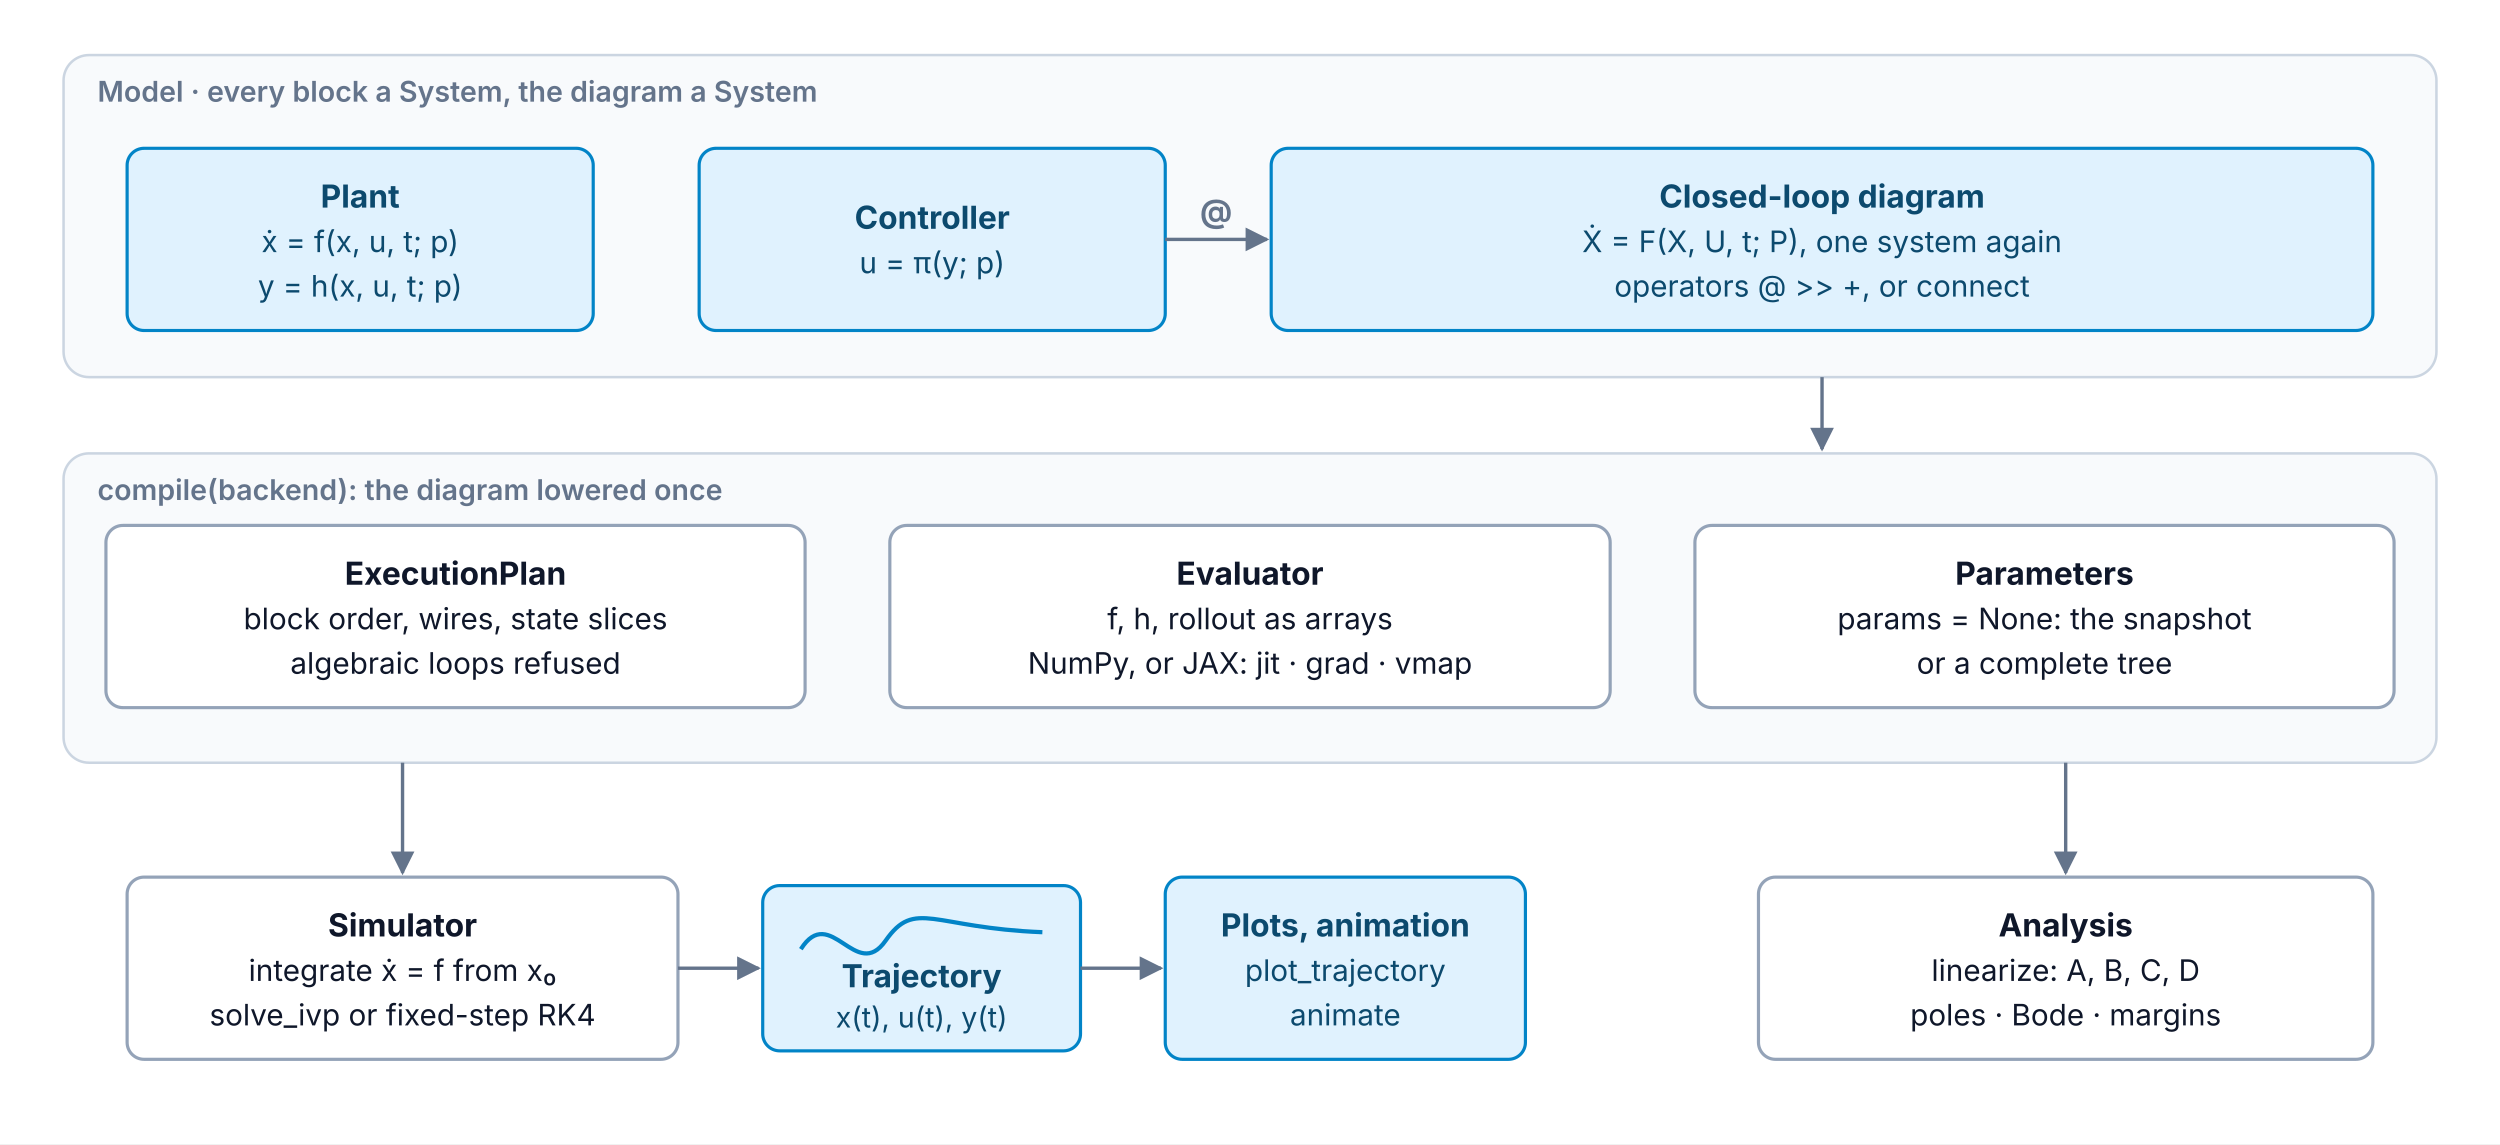
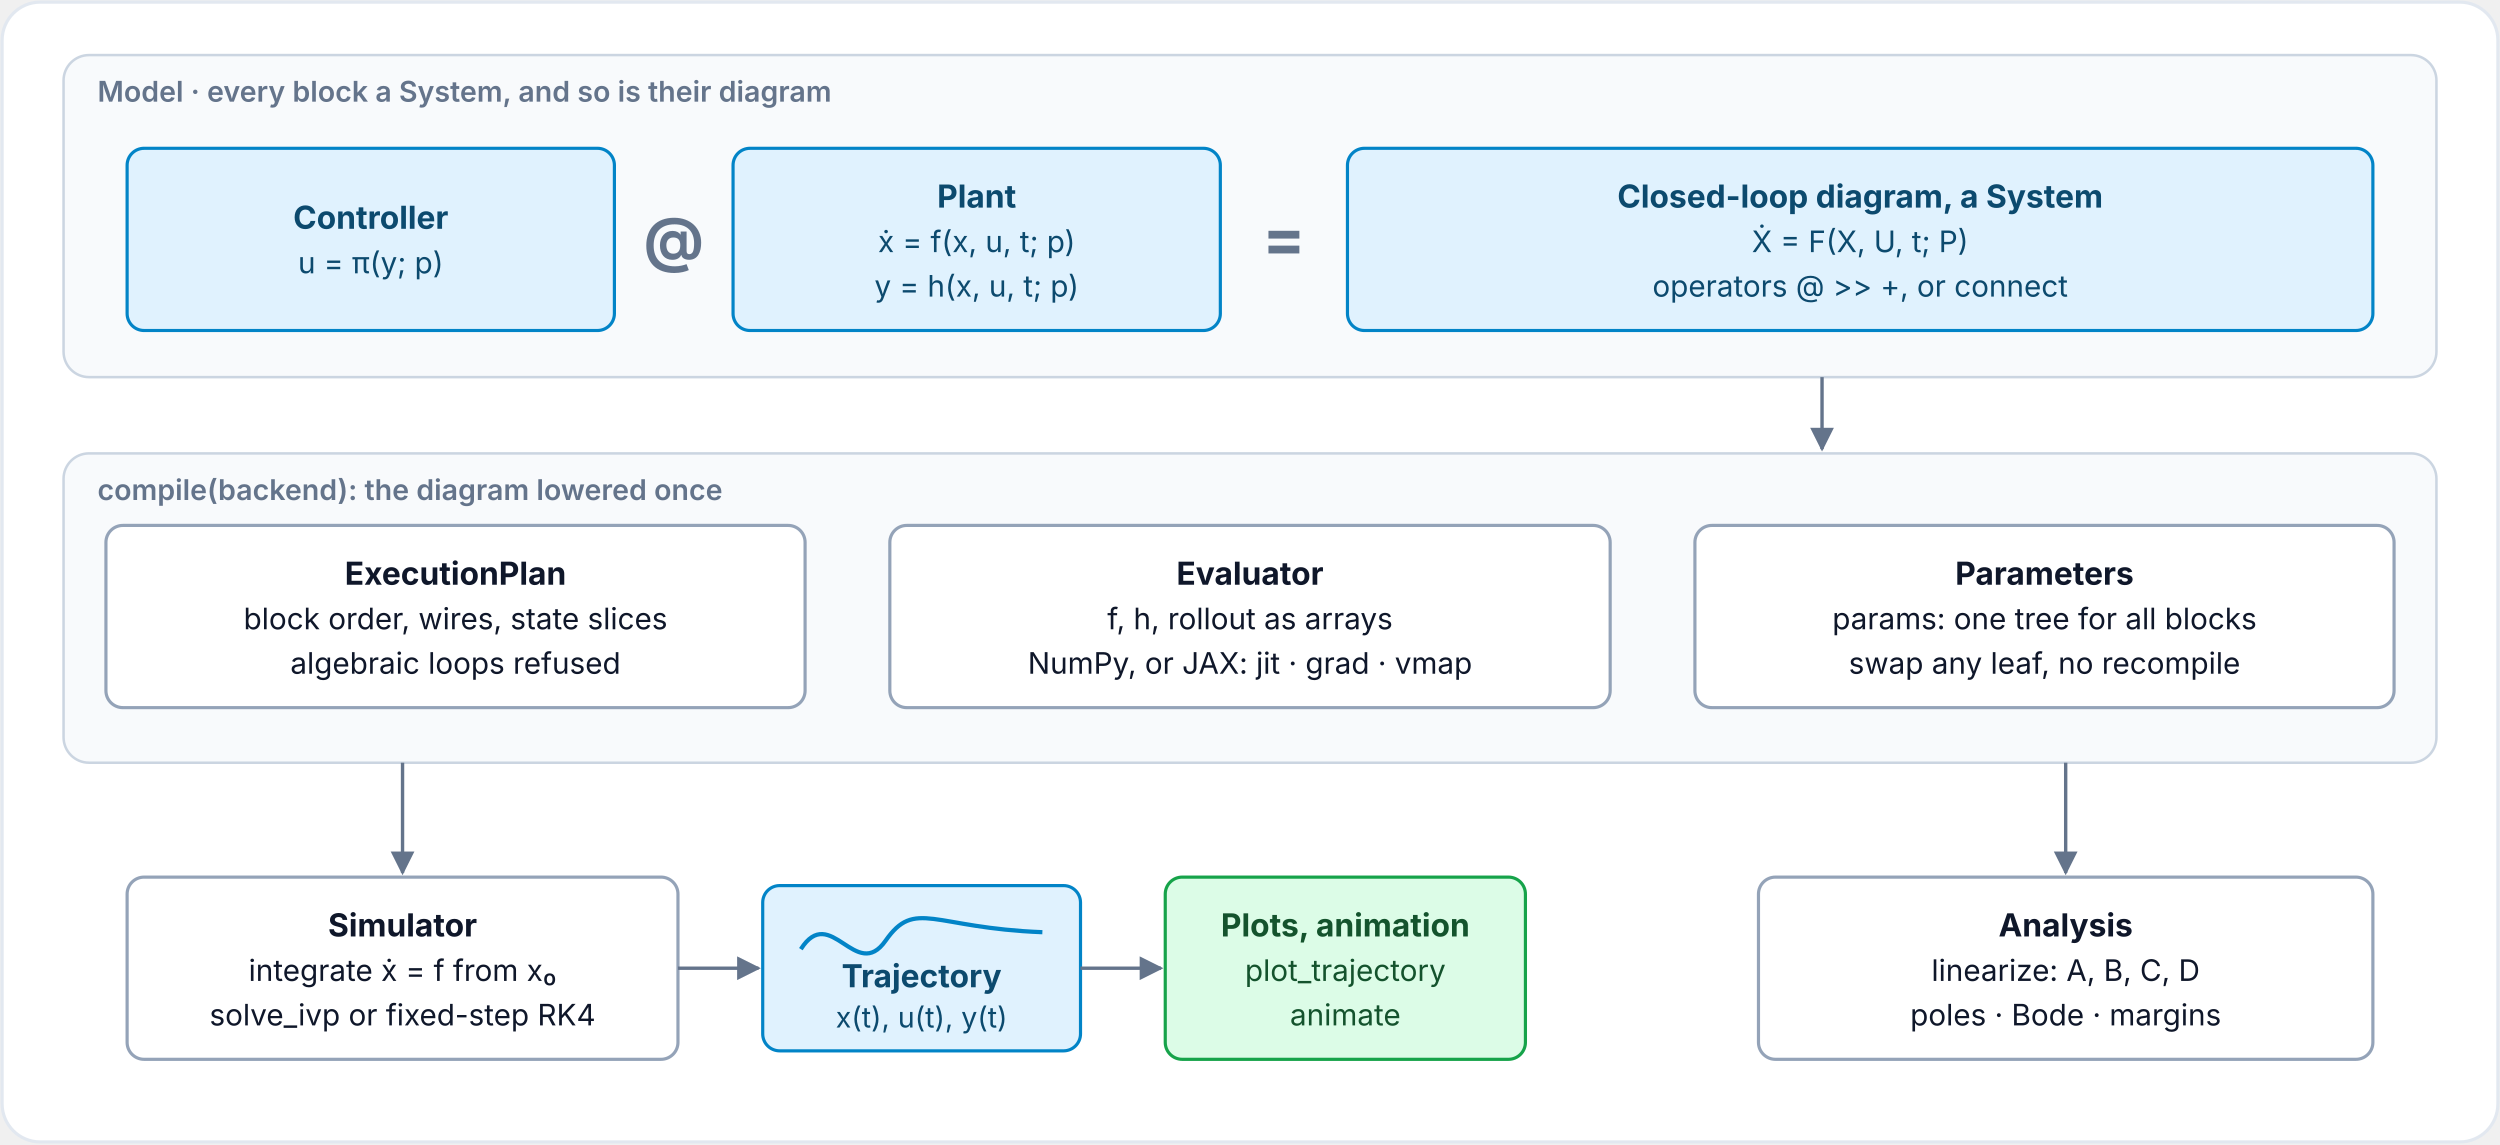
<svg xmlns="http://www.w3.org/2000/svg" viewBox="0 0 1180 540" width="1180" height="540" font-family="Inter, 'Helvetica Neue', Helvetica, Arial, sans-serif">
  <defs>
    <marker id="arr" viewBox="0 0 10 10" refX="9" refY="5" markerWidth="7" markerHeight="7" orient="auto-start-reverse">
      <path d="M0,0 L10,5 L0,10 z" fill="#64748b" />
    </marker>
    <marker id="arrg" viewBox="0 0 10 10" refX="9" refY="5" markerWidth="7" markerHeight="7" orient="auto-start-reverse">
      <path d="M0,0 L10,5 L0,10 z" fill="#16a34a" />
    </marker>
    <marker id="arrp" viewBox="0 0 10 10" refX="9" refY="5" markerWidth="7" markerHeight="7" orient="auto-start-reverse">
-       <path d="M0,0 L10,5 L0,10 z" fill="#9333ea" />
+       <path d="M0,0 L10,5 L0,10 z" fill="#c026d3" />
+     </marker>
+     <marker id="arrt" viewBox="0 0 10 10" refX="9" refY="5" markerWidth="7" markerHeight="7" orient="auto-start-reverse">
+       <path d="M0,0 L10,5 L0,10 z" fill="#0f766e" />
    </marker>
  </defs>
-   <rect width="100%" height="100%" fill="#ffffff" />
+   <rect x="1" y="1" width="1178" height="538" rx="18" fill="#ffffff" stroke="#e2e8f0" stroke-width="1.5" />
  <rect x="30" y="26" width="1120" height="152" rx="12" fill="#f8fafc" stroke="#cbd5e1" stroke-width="1.2" />
-   <text x="46" y="48" font-size="13.5" font-weight="600" fill="#64748b" text-anchor="start">Model · every block a System, the diagram a System</text>
-   <rect x="60" y="70" width="220" height="86" rx="8" fill="#e0f2fe" stroke="#0284c7" stroke-width="1.5" />
-   <text x="170.0" y="98.0" font-size="15" font-weight="650" fill="#0c4a6e" text-anchor="middle">Plant</text>
-   <text x="170.0" y="119.0" font-size="14" font-weight="400" fill="#0c4a6e" text-anchor="middle">ẋ = f(x, u, t; p)</text>
-   <text x="170.0" y="140.0" font-size="14" font-weight="400" fill="#0c4a6e" text-anchor="middle">y = h(x, u, t; p)</text>
-   <rect x="330" y="70" width="220" height="86" rx="8" fill="#e0f2fe" stroke="#0284c7" stroke-width="1.5" />
-   <text x="440.0" y="108.0" font-size="15" font-weight="650" fill="#0c4a6e" text-anchor="middle">Controller</text>
-   <text x="440.0" y="129.0" font-size="14" font-weight="400" fill="#0c4a6e" text-anchor="middle">u = π(y; p)</text>
-   <path d="M550,113.0 L598,113.0" fill="none" stroke="#64748b" stroke-width="1.6" marker-end="url(#arr)" />
-   <text x="574" y="105.0" font-size="15" font-weight="700" fill="#64748b" text-anchor="middle">@</text>
-   <rect x="600" y="70" width="520" height="86" rx="8" fill="#e0f2fe" stroke="#0284c7" stroke-width="1.5" />
-   <text x="860.0" y="98.0" font-size="15" font-weight="650" fill="#0c4a6e" text-anchor="middle">Closed-loop diagram</text>
-   <text x="860.0" y="119.0" font-size="14" font-weight="400" fill="#0c4a6e" text-anchor="middle">Ẋ = F(X, U, t; P), one system again</text>
-   <text x="860.0" y="140.0" font-size="14" font-weight="400" fill="#0c4a6e" text-anchor="middle">operators @ &gt;&gt; +, or connect</text>
+   <text x="46" y="48" font-size="13.5" font-weight="600" fill="#64748b" text-anchor="start">Model · every block a System, and so is their diagram</text>
+   <rect x="60" y="70" width="230" height="86" rx="8" fill="#e0f2fe" stroke="#0284c7" stroke-width="1.5" />
+   <text x="175.0" y="108.0" font-size="15" font-weight="650" fill="#0c4a6e" text-anchor="middle">Controller</text>
+   <text x="175.0" y="129.0" font-size="14" font-weight="400" fill="#0c4a6e" text-anchor="middle">u = π(y; p)</text>
+   <text x="318" y="123.0" font-size="28" font-weight="700" fill="#64748b" text-anchor="middle">@</text>
+   <rect x="346" y="70" width="230" height="86" rx="8" fill="#e0f2fe" stroke="#0284c7" stroke-width="1.5" />
+   <text x="461.0" y="98.0" font-size="15" font-weight="650" fill="#0c4a6e" text-anchor="middle">Plant</text>
+   <text x="461.0" y="119.0" font-size="14" font-weight="400" fill="#0c4a6e" text-anchor="middle">ẋ = f(x, u, t; p)</text>
+   <text x="461.0" y="140.0" font-size="14" font-weight="400" fill="#0c4a6e" text-anchor="middle">y = h(x, u, t; p)</text>
+   <text x="606" y="123.0" font-size="30" font-weight="700" fill="#64748b" text-anchor="middle">=</text>
+   <rect x="636" y="70" width="484" height="86" rx="8" fill="#e0f2fe" stroke="#0284c7" stroke-width="1.5" />
+   <text x="878.0" y="98.0" font-size="15" font-weight="650" fill="#0c4a6e" text-anchor="middle">Closed-loop diagram, a System</text>
+   <text x="878.0" y="119.0" font-size="14" font-weight="400" fill="#0c4a6e" text-anchor="middle">Ẋ = F(X, U, t; P)</text>
+   <text x="878.0" y="140.0" font-size="14" font-weight="400" fill="#0c4a6e" text-anchor="middle">operators @ &gt;&gt; +, or connect</text>
  <rect x="30" y="214" width="1120" height="146" rx="12" fill="#f8fafc" stroke="#cbd5e1" stroke-width="1.2" />
  <text x="46" y="236" font-size="13.5" font-weight="600" fill="#64748b" text-anchor="start">compile(backend): the diagram lowered once</text>
  <path d="M860,178 L860,212" fill="none" stroke="#64748b" stroke-width="1.6" marker-end="url(#arr)" />
  <rect x="50" y="248" width="330" height="86" rx="8" fill="#ffffff" stroke="#94a3b8" stroke-width="1.5" />
  <text x="215.0" y="276.0" font-size="15" font-weight="650" fill="#0f172a" text-anchor="middle">ExecutionPlan</text>
  <text x="215.0" y="297.0" font-size="14" font-weight="400" fill="#0f172a" text-anchor="middle">block order, wires, state slices</text>
  <text x="215.0" y="318.0" font-size="14" font-weight="400" fill="#0f172a" text-anchor="middle">algebraic loops refused</text>
  <rect x="420" y="248" width="340" height="86" rx="8" fill="#ffffff" stroke="#94a3b8" stroke-width="1.5" />
  <text x="590.0" y="276.0" font-size="15" font-weight="650" fill="#0f172a" text-anchor="middle">Evaluator</text>
  <text x="590.0" y="297.0" font-size="14" font-weight="400" fill="#0f172a" text-anchor="middle">f, h, rollout as arrays</text>
  <text x="590.0" y="318.0" font-size="14" font-weight="400" fill="#0f172a" text-anchor="middle">NumPy, or JAX: jit · grad · vmap</text>
  <rect x="800" y="248" width="330" height="86" rx="8" fill="#ffffff" stroke="#94a3b8" stroke-width="1.5" />
  <text x="965.0" y="276.0" font-size="15" font-weight="650" fill="#0f172a" text-anchor="middle">Parameters</text>
-   <text x="965.0" y="297.0" font-size="14" font-weight="400" fill="#0f172a" text-anchor="middle">params = None: the snapshot</text>
-   <text x="965.0" y="318.0" font-size="14" font-weight="400" fill="#0f172a" text-anchor="middle">or a complete tree</text>
+   <text x="965.0" y="297.0" font-size="14" font-weight="400" fill="#0f172a" text-anchor="middle">params: one tree for all blocks</text>
+   <text x="965.0" y="318.0" font-size="14" font-weight="400" fill="#0f172a" text-anchor="middle">swap any leaf, no recompile</text>
  <path d="M190,360 L190,412" fill="none" stroke="#64748b" stroke-width="1.6" marker-end="url(#arr)" />
  <path d="M975,360 L975,412" fill="none" stroke="#64748b" stroke-width="1.6" marker-end="url(#arr)" />
  <rect x="60" y="414" width="260" height="86" rx="8" fill="#ffffff" stroke="#94a3b8" stroke-width="1.5" />
  <text x="190.0" y="442.0" font-size="15" font-weight="650" fill="#0f172a" text-anchor="middle">Simulator</text>
  <text x="190.0" y="463.0" font-size="14" font-weight="400" fill="#0f172a" text-anchor="middle">integrate ẋ = f from x₀</text>
  <text x="190.0" y="484.0" font-size="14" font-weight="400" fill="#0f172a" text-anchor="middle">solve_ivp or fixed-step RK4</text>
  <rect x="360" y="418" width="150" height="78" rx="8" fill="#e0f2fe" stroke="#0284c7" stroke-width="1.5" />
  <text x="435.0" y="462.0" font-size="15" font-weight="650" fill="#0c4a6e" text-anchor="middle" />
  <path d="M378,448 C392,426 404,464 418,444 S440,438 492,440" fill="none" stroke="#0284c7" stroke-width="2" />
  <text x="435.0" y="466" font-size="15" font-weight="650" fill="#0c4a6e" text-anchor="middle">Trajectory</text>
  <text x="435.0" y="485" font-size="13.5" font-weight="400" fill="#0c4a6e" text-anchor="middle">x(t), u(t), y(t)</text>
-   <rect x="550" y="414" width="170" height="86" rx="8" fill="#e0f2fe" stroke="#0284c7" stroke-width="1.5" />
-   <text x="635.0" y="442.0" font-size="15" font-weight="650" fill="#0c4a6e" text-anchor="middle">Plots, animation</text>
-   <text x="635.0" y="463.0" font-size="14" font-weight="400" fill="#0c4a6e" text-anchor="middle">plot_trajectory</text>
-   <text x="635.0" y="484.0" font-size="14" font-weight="400" fill="#0c4a6e" text-anchor="middle">animate</text>
+   <rect x="550" y="414" width="170" height="86" rx="8" fill="#dcfce7" stroke="#16a34a" stroke-width="1.5" />
+   <text x="635.0" y="442.0" font-size="15" font-weight="650" fill="#14532d" text-anchor="middle">Plots, animation</text>
+   <text x="635.0" y="463.0" font-size="14" font-weight="400" fill="#14532d" text-anchor="middle">plot_trajectory</text>
+   <text x="635.0" y="484.0" font-size="14" font-weight="400" fill="#14532d" text-anchor="middle">animate</text>
  <path d="M320,457.0 L358,457.0" fill="none" stroke="#64748b" stroke-width="1.6" marker-end="url(#arr)" />
  <path d="M510,457.0 L548,457.0" fill="none" stroke="#64748b" stroke-width="1.6" marker-end="url(#arr)" />
  <rect x="830" y="414" width="290" height="86" rx="8" fill="#ffffff" stroke="#94a3b8" stroke-width="1.5" />
  <text x="975.0" y="442.0" font-size="15" font-weight="650" fill="#0f172a" text-anchor="middle">Analysis</text>
  <text x="975.0" y="463.0" font-size="14" font-weight="400" fill="#0f172a" text-anchor="middle">linearize: A, B, C, D</text>
  <text x="975.0" y="484.0" font-size="14" font-weight="400" fill="#0f172a" text-anchor="middle">poles · Bode · margins</text>
</svg>
